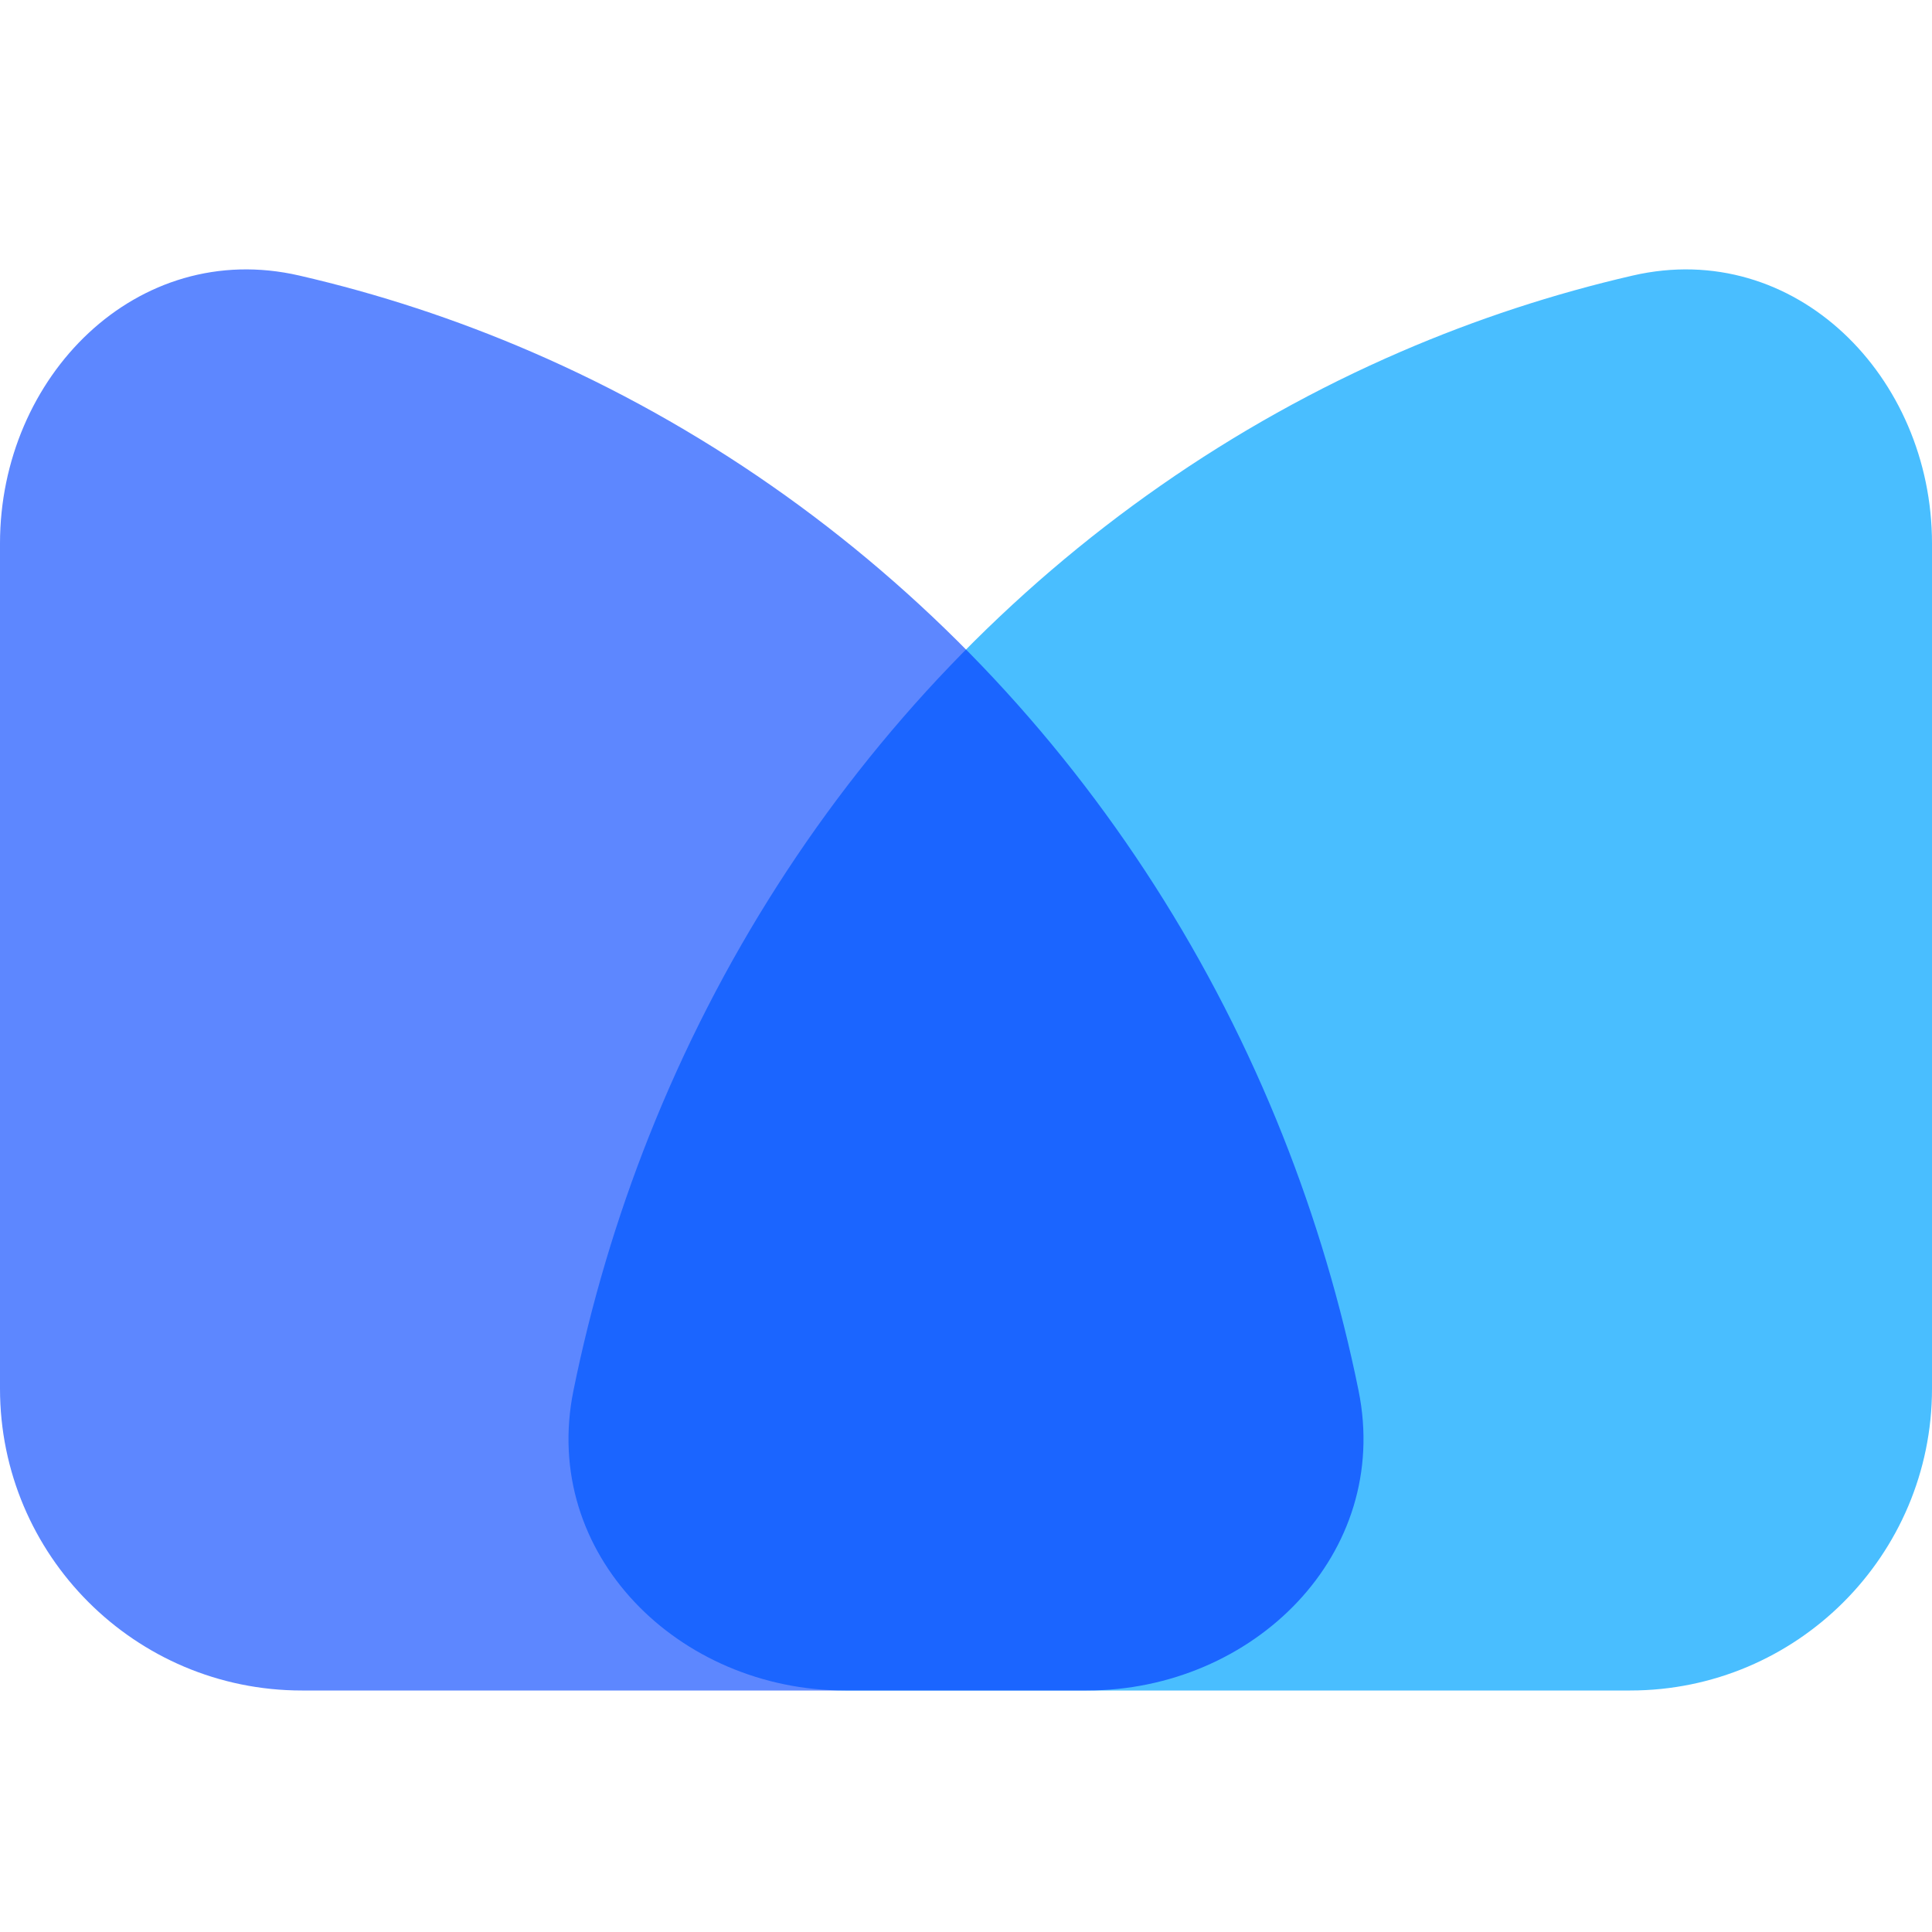
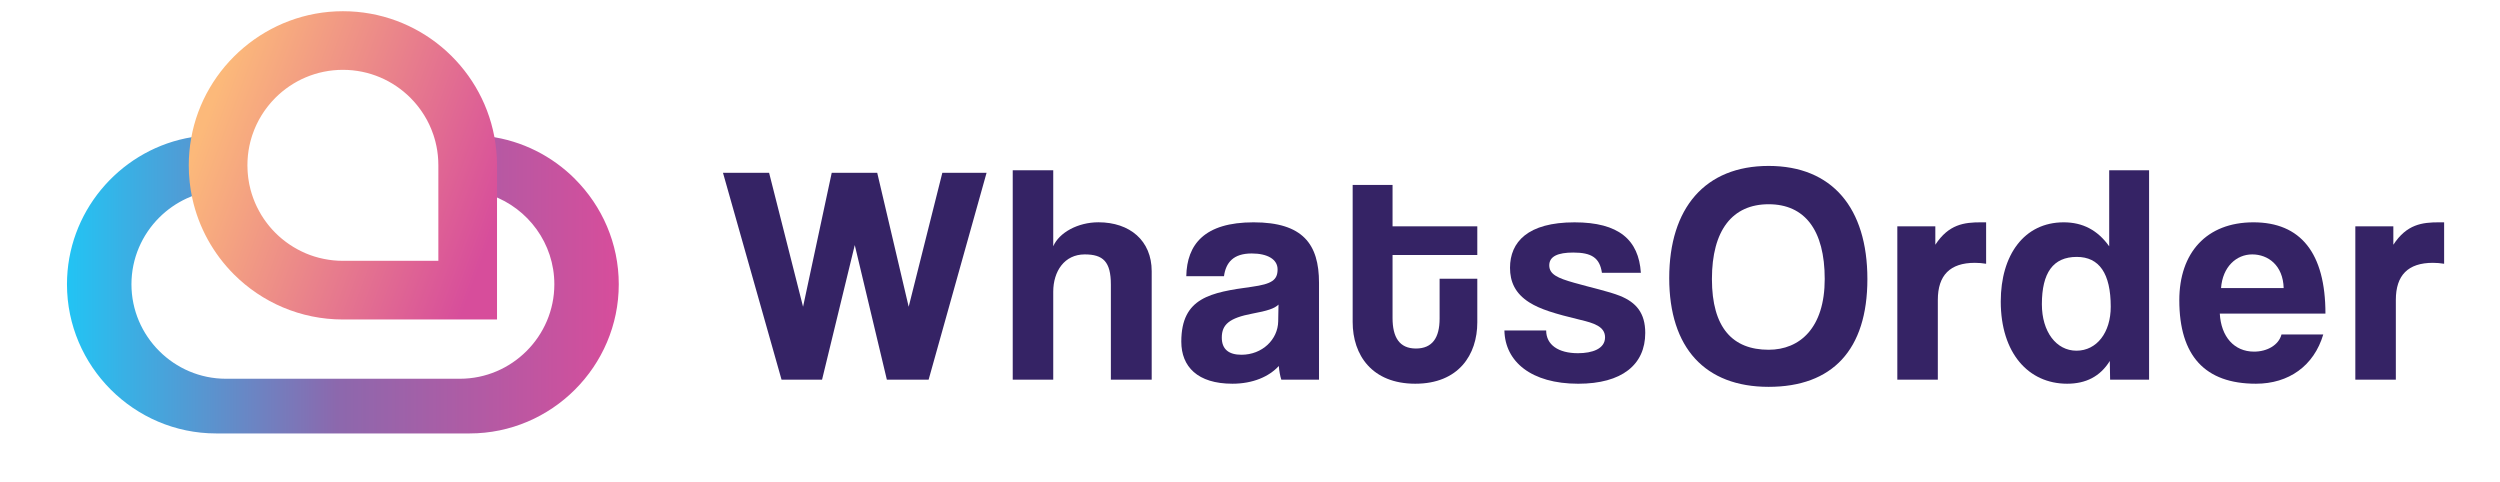
- <svg xmlns="http://www.w3.org/2000/svg" width="32" height="32" viewBox="0 0 32 32" fill="none">
-   <path d="M18 28C20.761 28 23.051 25.74 22.502 23.033C22.21 21.594 21.791 20.182 21.249 18.816C20.093 15.904 18.399 13.258 16.264 11.029C14.128 8.801 11.592 7.033 8.802 5.827C7.555 5.288 6.269 4.866 4.957 4.564C2.266 3.944 0 6.239 0 9V23C0 25.761 2.239 28 5 28H18Z" fill="#5D87FF" />
-   <g style="mix-blend-mode:multiply">
-     <path d="M14 28C11.239 28 8.949 25.74 9.498 23.033C9.79 21.594 10.209 20.182 10.751 18.816C11.907 15.904 13.601 13.258 15.736 11.029C17.872 8.801 20.408 7.033 23.198 5.827C24.445 5.288 25.731 4.866 27.043 4.564C29.734 3.944 32 6.239 32 9V23C32 25.761 29.761 28 27 28H14Z" fill="#49BEFF" />
+ <svg xmlns="http://www.w3.org/2000/svg" id="Artwork" viewBox="0 0 1520 293">
+   <defs>
+     <style>
+       .cls-1 {
+         fill: url(#linear-gradient-2);
+       }
+ 
+       .cls-2 {
+         fill: url(#linear-gradient);
+       }
+ 
+       .cls-3 {
+         fill: #352365;
+       }
+     </style>
+     <linearGradient id="linear-gradient" x1="40.74" y1="172.84" x2="376.23" y2="172.84" gradientUnits="userSpaceOnUse">
+       <stop offset="0" stop-color="#22c4f4" />
+       <stop offset=".49" stop-color="#8c68ad" />
+       <stop offset="1" stop-color="#d74d9b" />
+     </linearGradient>
+     <linearGradient id="linear-gradient-2" x1="126.21" y1="69.85" x2="301.83" y2="135.34" gradientUnits="userSpaceOnUse">
+       <stop offset="0" stop-color="#fcb97a" />
+       <stop offset="1" stop-color="#d74d9b" />
+     </linearGradient>
+   </defs>
+   <g>
+     <path class="cls-2" d="M349.59,108.8c-13.83-13.83-32.07-23.24-52.36-25.87-3.83-.51-7.73-.76-11.68-.76h-18.43c1.93,5.77,2.97,11.95,2.97,18.37v14.88h9.53c6.76,0,13.25,1.19,19.28,3.36,22.18,7.97,38.14,29.25,38.14,54.07,0,31.58-25.84,57.43-57.42,57.43h-142.28c-31.58,0-57.42-25.85-57.42-57.43,0-15.79,6.46-30.15,16.87-40.56,4.84-4.84,10.54-8.82,16.83-11.71,7.24-3.31,15.28-5.16,23.72-5.16h11.72c-1.26-4.75-1.93-9.74-1.93-14.88,0-6.42,1.04-12.6,2.97-18.37h-18.7c-6.34,0-12.52.66-18.5,1.92-41.08,8.6-72.18,45.23-72.18,88.76,0,24.93,10.21,47.6,26.64,64.04,16.44,16.43,39.11,26.64,64.04,26.64h154.13c49.87,0,90.68-40.81,90.68-90.68,0-24.93-10.2-47.6-26.64-64.04Z" />
+     <path class="cls-1" d="M300.53,82.93c-8.22-43.34-46.32-76.11-92.04-76.11s-84.5,33.36-92.27,77.26c-.95,5.35-1.45,10.85-1.45,16.46,0,6.87.74,13.58,2.15,20.03,3.88,17.83,12.85,33.77,25.29,46.23,16.96,16.95,40.4,27.45,66.27,27.45h93.71v-93.71c0-6.02-.57-11.9-1.67-17.61ZM266.53,158.58h-58.04c-.94,0-1.87-.03-2.8-.07-.26-.01-.53-.03-.79-.05-.66-.04-1.31-.09-1.96-.15-.32-.03-.64-.07-.96-.1-.6-.07-1.19-.14-1.78-.23-.33-.05-.65-.09-.97-.15-.6-.1-1.2-.21-1.8-.32-.29-.06-.59-.11-.88-.17-.74-.16-1.48-.33-2.21-.51-.13-.03-.27-.06-.4-.09-.86-.22-1.71-.46-2.55-.72-.26-.08-.52-.17-.78-.25-.58-.19-1.16-.38-1.73-.59-.32-.11-.63-.23-.95-.35-.51-.19-1.02-.39-1.53-.6-.32-.13-.64-.27-.96-.41-.5-.22-1-.44-1.49-.68-.3-.14-.61-.28-.9-.43-.56-.27-1.11-.56-1.66-.85-.22-.12-.45-.23-.66-.35-.75-.41-1.49-.83-2.21-1.27-.23-.14-.46-.29-.69-.43-.5-.31-1-.63-1.5-.96-.29-.19-.57-.39-.86-.59-.43-.3-.85-.6-1.27-.9-.29-.21-.58-.43-.87-.65-.41-.31-.82-.63-1.22-.96-.27-.22-.55-.44-.82-.66-.43-.36-.86-.74-1.28-1.11-.22-.2-.45-.39-.67-.59-.62-.57-1.23-1.15-1.83-1.74-.17-.17-.33-.34-.49-.51-.44-.45-.87-.9-1.3-1.36-.23-.25-.44-.5-.67-.75-.35-.4-.7-.8-1.05-1.21-.23-.27-.45-.54-.67-.82-.33-.41-.65-.82-.97-1.24-.21-.27-.42-.55-.62-.82-.34-.46-.66-.92-.99-1.39-.17-.24-.34-.48-.51-.73-.48-.71-.94-1.43-1.39-2.17-.04-.06-.07-.13-.11-.2-.41-.68-.81-1.37-1.19-2.07-.14-.25-.26-.5-.39-.75-.28-.53-.55-1.06-.82-1.59-.14-.28-.27-.57-.41-.85-.25-.52-.49-1.05-.72-1.58-.12-.28-.24-.56-.36-.85-.24-.58-.47-1.17-.69-1.76-.09-.24-.18-.47-.27-.71-.58-1.6-1.1-3.23-1.54-4.89-.02-.07-.03-.14-.05-.21-.27-1.04-.51-2.09-.73-3.15-.07-.36-.13-.72-.19-1.09-.14-.75-.26-1.5-.37-2.26-.06-.44-.12-.87-.17-1.31-.09-.73-.16-1.46-.21-2.2-.03-.41-.07-.83-.09-1.24-.06-1.02-.09-2.04-.1-3.07,0-.12-.01-.23-.01-.35,0-.94.03-1.88.07-2.81,0-.2.03-.41.04-.61.04-.72.1-1.44.16-2.16.02-.24.05-.48.07-.72.08-.72.17-1.43.27-2.14.03-.19.05-.39.08-.58.28-1.79.64-3.55,1.08-5.28.06-.25.14-.5.2-.75.16-.58.32-1.15.49-1.72.1-.35.21-.69.32-1.04.06-.19.11-.38.18-.56.06-.17.13-.34.19-.52.25-.72.51-1.42.78-2.13.12-.32.24-.63.37-.95.29-.7.59-1.4.91-2.09.13-.28.25-.56.38-.83.45-.94.92-1.88,1.41-2.79.03-.06.07-.11.1-.17.47-.85.95-1.69,1.46-2.51.19-.31.4-.62.6-.93.36-.56.72-1.12,1.1-1.67.24-.34.48-.68.73-1.02.37-.51.74-1.01,1.13-1.51.26-.33.51-.66.78-.99.41-.51.84-1.01,1.27-1.51.25-.29.49-.57.74-.85.62-.68,1.25-1.35,1.9-2.01.07-.07.13-.15.2-.21,10.5-10.5,25.02-17,41.05-17s30.53,6.5,41.04,17c.07.07.13.14.2.21.65.66,1.28,1.33,1.9,2.01.25.28.49.57.74.85.43.5.86,1,1.27,1.51.26.33.52.66.78.99.38.5.76,1,1.13,1.51.24.34.49.68.72,1.02.38.55.74,1.1,1.1,1.67.2.31.41.62.6.93.51.83,1,1.67,1.47,2.52.03.05.06.1.09.15.5.92.96,1.85,1.41,2.79.13.27.25.55.37.82.32.69.62,1.39.91,2.1.13.31.25.63.37.94.27.7.53,1.41.78,2.13.06.17.13.34.19.51.06.18.11.37.17.56.11.35.22.7.33,1.05.17.57.33,1.14.49,1.71.07.25.14.5.2.76.44,1.73.8,3.49,1.08,5.28.03.19.05.39.08.58.1.71.19,1.42.27,2.14.03.24.05.48.07.73.07.71.12,1.43.16,2.16.01.2.03.41.04.61.04.93.07,1.86.07,2.81v58.04Z" />
+   </g>
+   <g>
+     <path class="cls-3" d="M539.21,230.84l-19.51-81.84-19.89,81.84h-24.63l-35.61-125.79h28.04l20.65,81.46,17.43-81.46h27.66l19.13,81.46,20.46-81.46h26.9l-35.24,125.79h-25.38Z" />
+     <path class="cls-3" d="M675.41,230.84v-57.78c0-14.02-4.74-18.38-15.91-18.38-12.31,0-19.13,10.23-19.13,22.73v53.42h-24.63v-127.31h24.63v46.22c3.6-8.33,14.97-14.59,27.47-14.59,19.13,0,32.39,11.18,32.39,29.74v65.93h-24.82Z" />
+     <path class="cls-3" d="M779.04,230.84c-.76-2.27-1.32-5.5-1.51-8.34-5.87,6.44-15.72,10.8-28.23,10.8-21.22,0-31.07-10.42-31.07-25.58,0-26.9,18-29.93,42.81-33.34,12.31-1.7,15.73-4.17,15.73-10.61,0-6.06-6.06-9.66-15.73-9.66-11.18,0-15.72,5.5-16.86,13.83h-22.92c.38-19.32,10.99-32.77,40.92-32.77s39.78,13.26,39.78,36.75v58.92h-22.92ZM777.33,185.18c-2.46,2.46-6.82,3.79-15.91,5.5-14.02,2.65-18.57,6.63-18.57,14.59,0,7.01,4.17,10.42,11.94,10.42,12.69,0,22.16-9.28,22.35-20.27l.19-10.23Z" />
+     <path class="cls-3" d="M875.28,169.46h22.92v26.52c0,19.7-11.37,37.32-37.7,37.32s-38.08-17.43-38.08-37.51v-83.36h24.25v25.2h51.53v17.43h-51.53v38.27c0,11.74,4.17,18.57,14.21,18.57s14.4-6.63,14.4-18.19v-24.25Z" />
+     <path class="cls-3" d="M973.97,165.86c-1.33-9.09-6.25-12.31-17.43-12.31-9.28,0-14.59,2.27-14.59,7.77s5.12,7.77,15.16,10.61c10.61,3.03,20.65,5.12,27.85,7.96,9.85,3.98,15.35,10.42,15.35,22.54,0,19.32-14.21,30.88-40.73,30.88-28.61,0-44.52-13.45-44.9-32.39h25.39c0,8.71,7.39,13.83,19.32,13.83,8.71,0,16.48-2.65,16.48-9.66,0-6.63-7.01-8.71-14.97-10.61-15.73-3.79-24.44-6.44-31.07-10.61-8.71-5.5-11.74-12.69-11.74-21.03,0-15.72,10.8-27.66,39.21-27.66,26.9,0,39.03,10.61,40.35,30.69h-23.68Z" />
+     <path class="cls-3" d="M1014.89,169.08c0-42.62,21.79-68.2,60.43-68.2s60.05,25.57,60.05,68.77-21.41,65.55-60.05,65.55-60.43-23.68-60.43-66.12ZM1109.43,169.65c0-29.74-12.12-45.47-34.1-45.47s-34.48,15.72-34.48,45.47,12.69,43,34.48,43c18.95,0,34.1-13.26,34.1-43Z" />
+     <path class="cls-3" d="M1153.57,230.84v-93.21h23.11v11.18c8.15-12.5,17.62-13.64,27.66-13.64h3.22v25.2c-2.27-.38-4.55-.57-6.82-.57-15.16,0-22.54,7.58-22.54,22.54v48.5h-24.63Z" />
+     <path class="cls-3" d="M1282.95,230.84l-.19-11.37c-5.87,9.47-14.59,13.83-25.95,13.83-23.49,0-40.35-18.57-40.35-50.01,0-28.23,14.21-48.12,38.27-48.12,11.56,0,20.65,4.74,27.66,14.59v-46.22h24.25v127.31h-23.68ZM1283.33,186.51c0-20.27-7.01-30.31-20.65-30.31-14.4,0-21.22,9.66-21.22,28.79,0,16.67,8.72,28.23,21.03,28.23s20.84-10.99,20.84-26.71Z" />
+     <path class="cls-3" d="M1349.64,190.68c.76,14.02,8.71,23.11,20.84,23.11,7.96,0,14.97-3.98,16.67-10.42h25.39c-5.68,19.13-21.03,29.93-40.92,29.93-31.07,0-46.6-17.05-46.6-50.77,0-28.8,16.48-47.36,45.09-47.36s43.76,18.56,43.76,55.51h-64.22ZM1388.47,175.14c-.38-13.83-9.47-20.46-19.13-20.46s-18,7.58-18.94,20.46h38.08Z" />
+     <path class="cls-3" d="M1432.04,230.84v-93.21h23.11v11.18c8.15-12.5,17.62-13.64,27.66-13.64h3.22v25.2c-2.27-.38-4.55-.57-6.82-.57-15.16,0-22.54,7.58-22.54,22.54v48.5h-24.63Z" />
  </g>
</svg>
